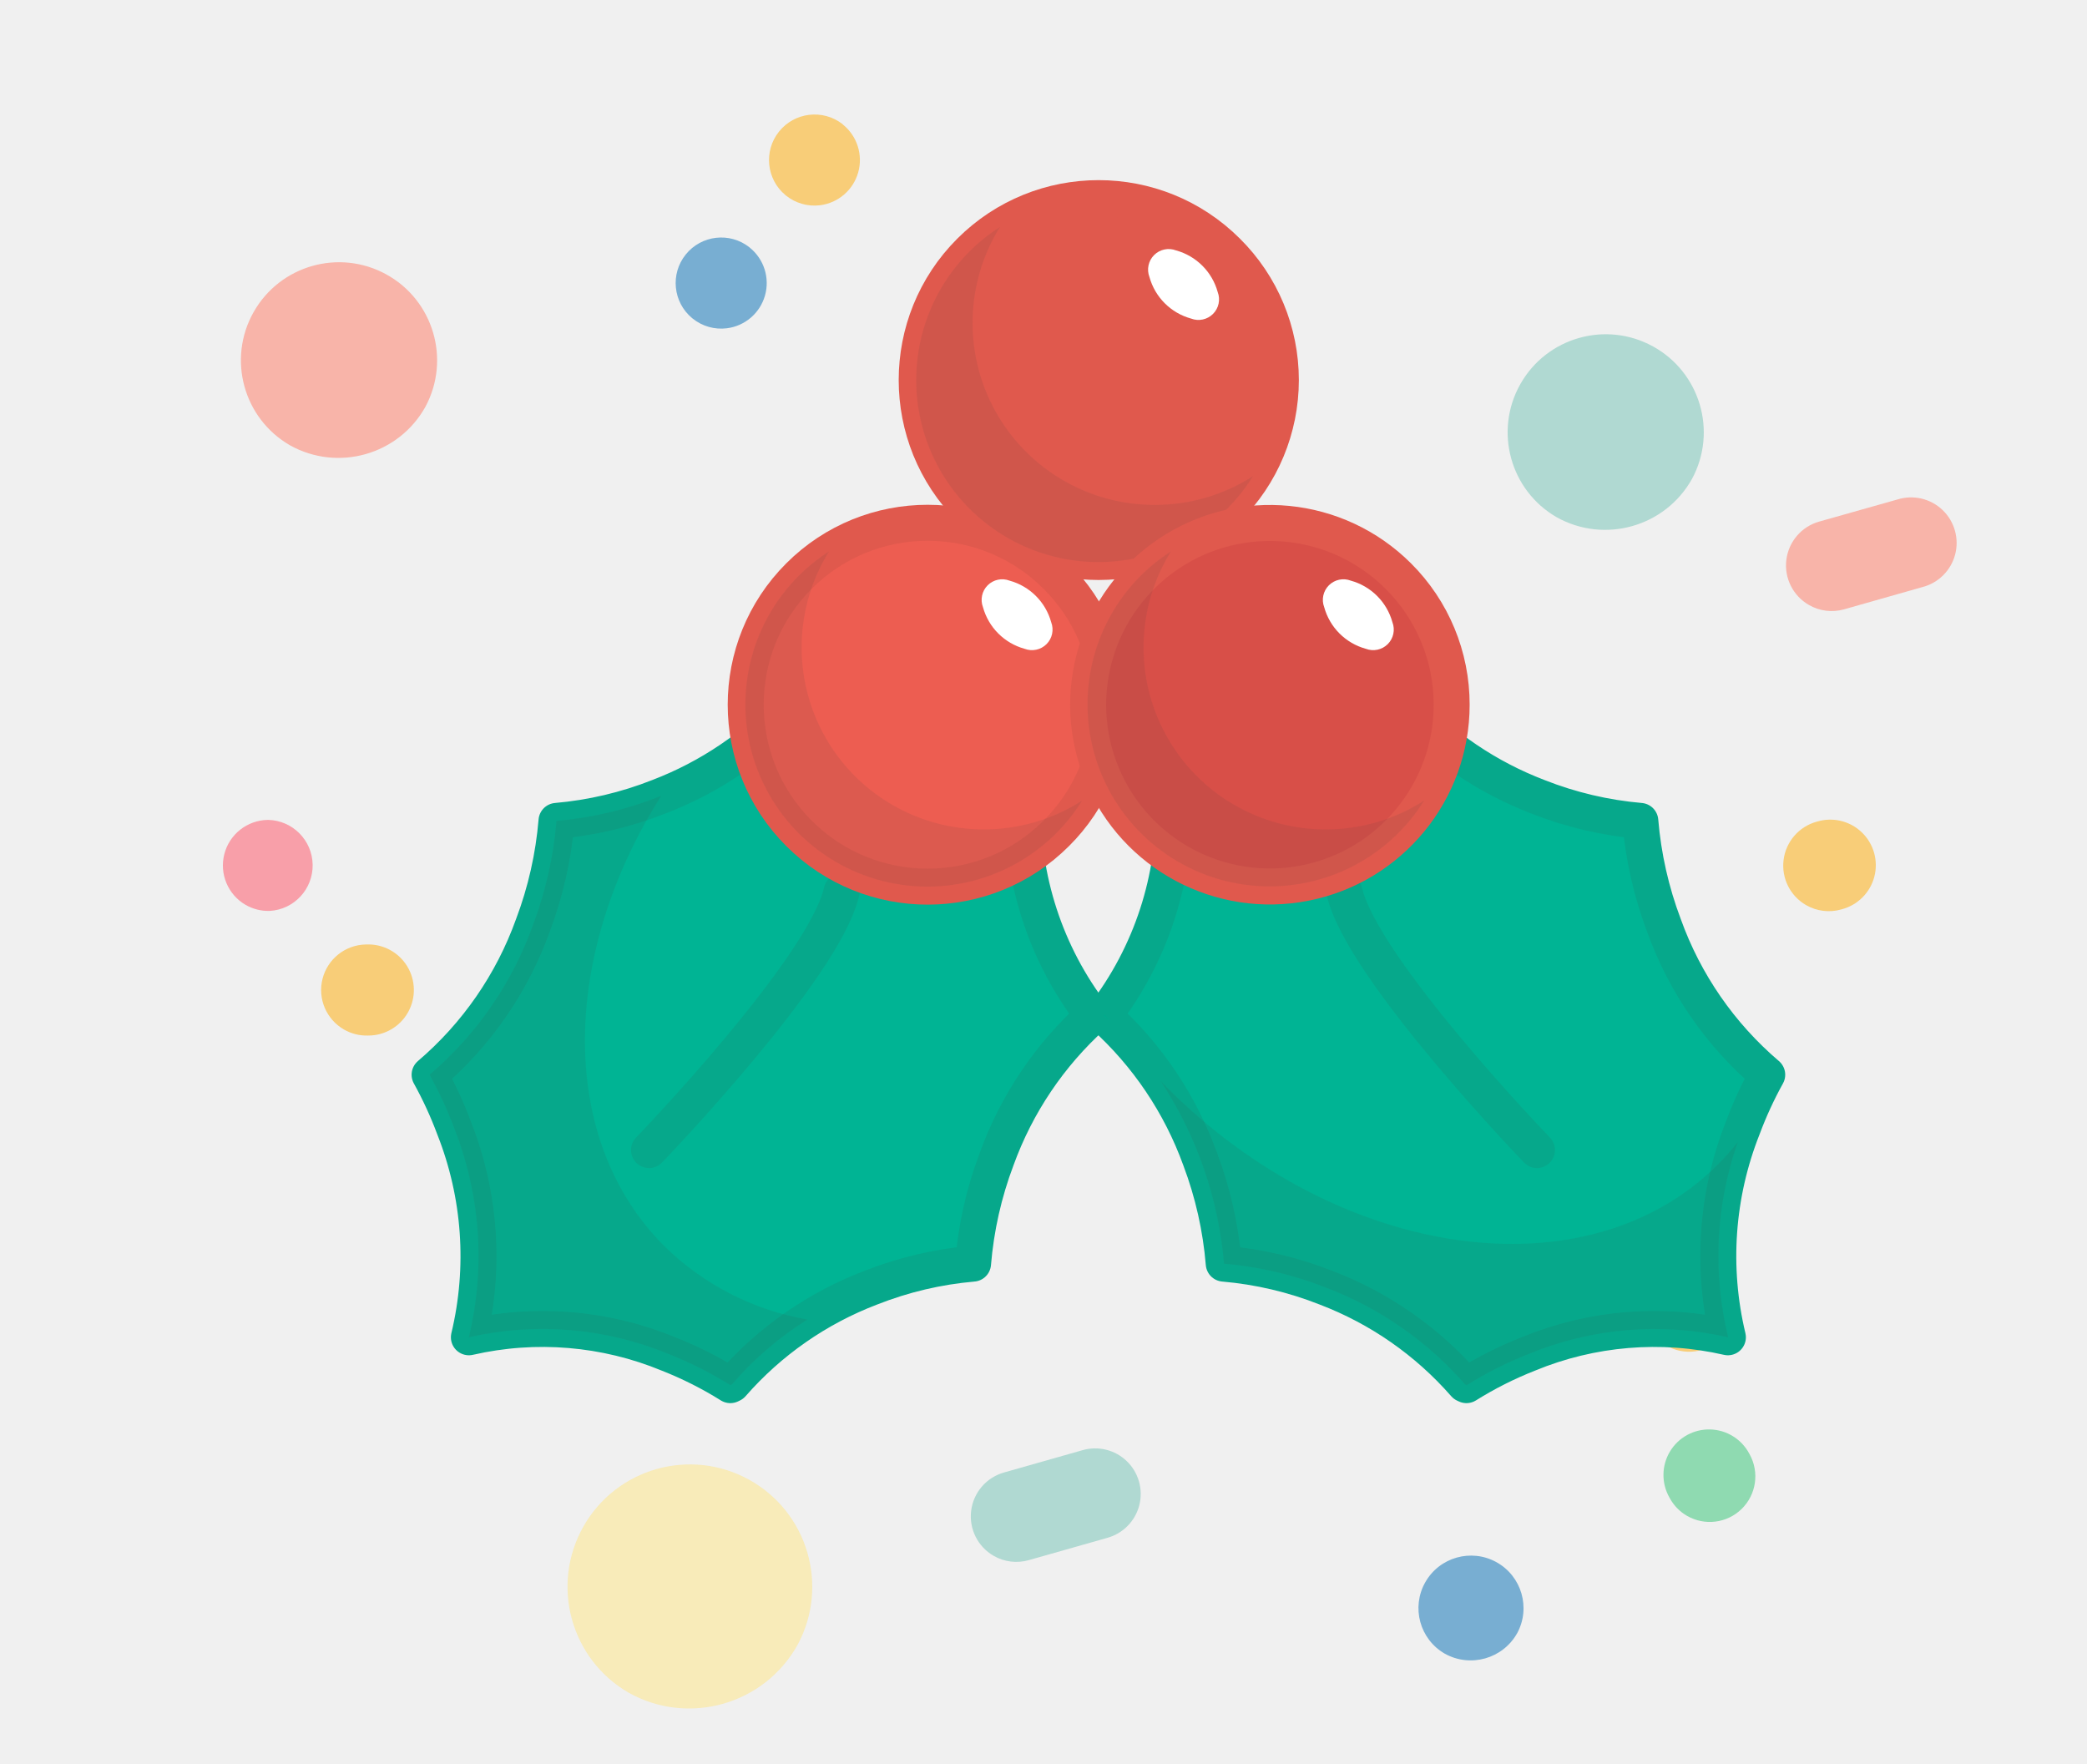
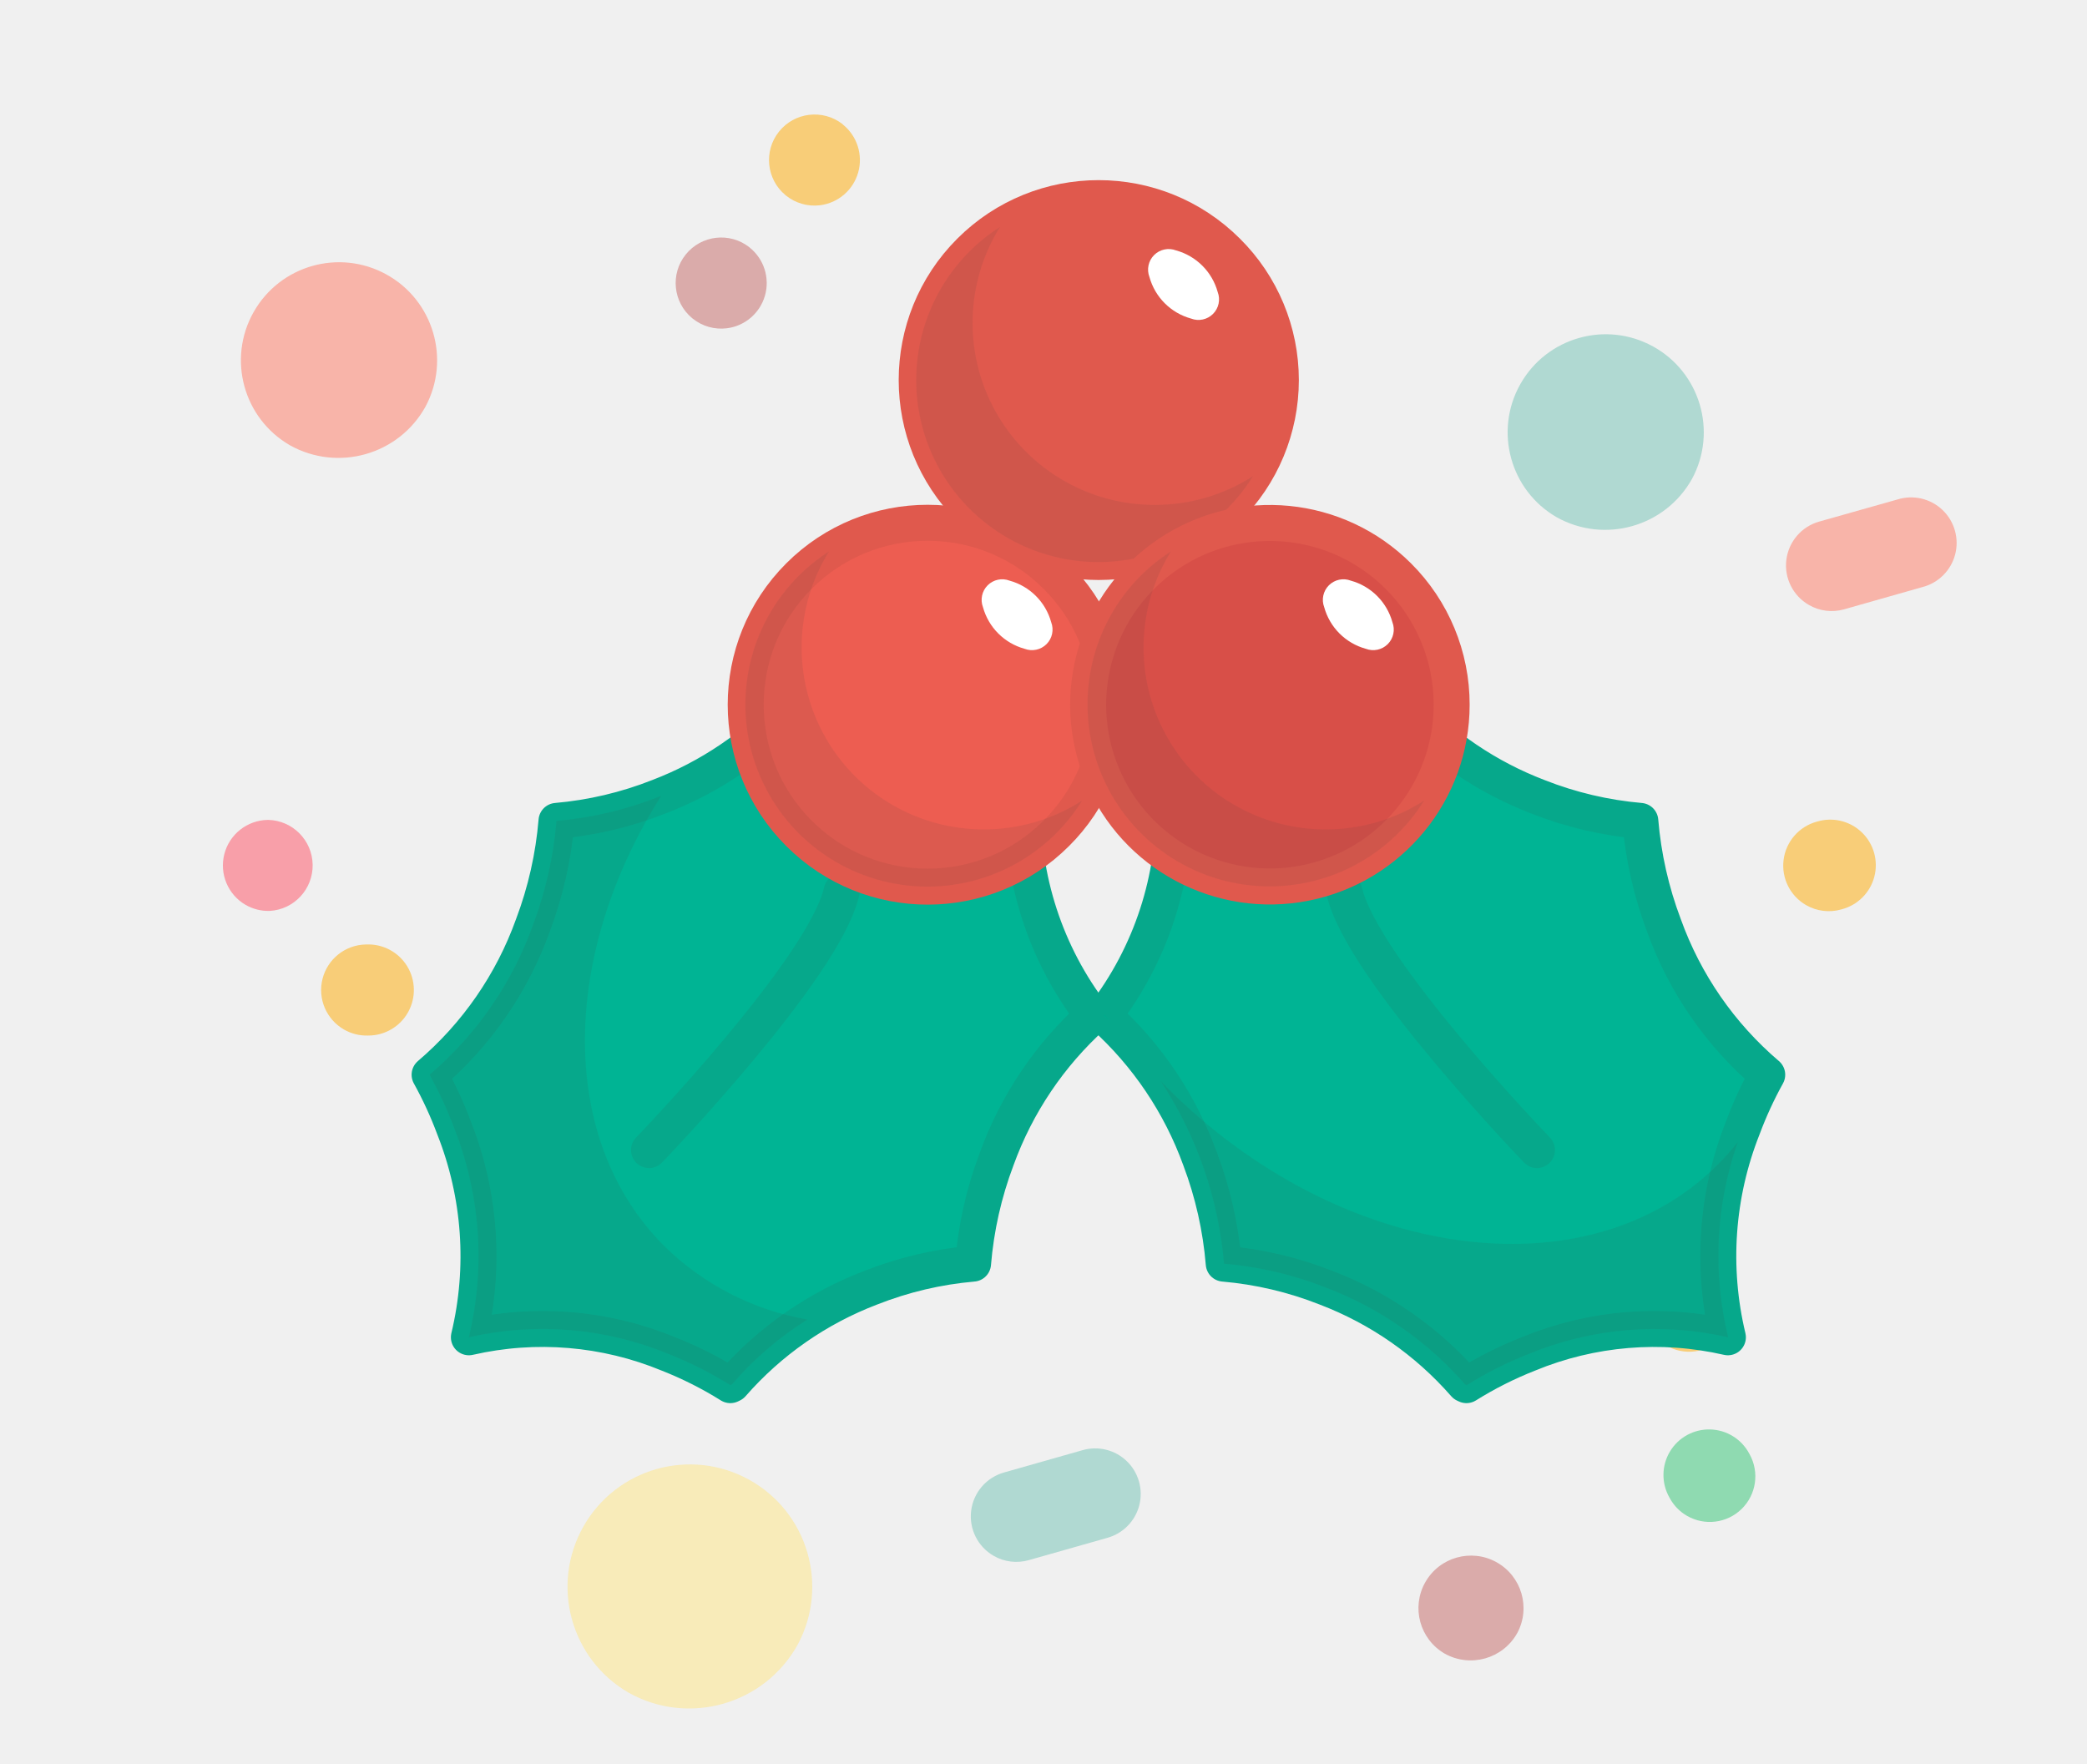
<svg xmlns="http://www.w3.org/2000/svg" width="58" height="49" viewBox="0 0 58 49">
  <defs>
    <clipPath id="clip-path">
      <rect id="Rectangle_7134" data-name="Rectangle 7134" width="58" height="49" transform="translate(30 510)" fill="#fff" stroke="#707070" stroke-width="1" />
    </clipPath>
  </defs>
  <g id="christmas" transform="translate(-30 -510)" clip-path="url(#clip-path)">
    <g id="Group_37840" data-name="Group 37840" transform="translate(0 -1)">
      <g id="Group_30126" data-name="Group 30126" transform="translate(15500.041 1243.952) rotate(30)">
        <g id="Group_30067" data-name="Group 30067" transform="translate(-13753.482 7082)">
          <g id="Group_30062" data-name="Group 30062" transform="translate(0 0)" opacity="0.5">
            <path id="Path_20574" data-name="Path 20574" d="M338.855,139.3a2.726,2.726,0,1,0-2.724,2.806A2.767,2.767,0,0,0,338.855,139.3Zm0,0" transform="translate(-333.406 -117.153)" fill="#ff7861" />
            <path id="Path_20576" data-name="Path 20576" d="M236.047,38.964a3.4,3.4,0,1,0-3.4,3.5A3.449,3.449,0,0,0,236.047,38.964Zm0,0" transform="translate(-204.438 7.804)" fill="#ffe581" />
            <path id="Path_20577" data-name="Path 20577" d="M17.761,437.275a2.725,2.725,0,1,0-2.724,2.807A2.766,2.766,0,0,0,17.761,437.275Zm0,0" transform="translate(19.174 -430.999)" fill="#70c1b3" />
            <path id="Path_20578" data-name="Path 20578" d="M107.827,246.183a1.266,1.266,0,0,1-.906-2.151l.014-.014a1.266,1.266,0,1,1,1.811,1.769l-.013.014A1.264,1.264,0,0,1,107.827,246.183Zm0,0" transform="translate(-62.226 -231.231)" fill="#fa0" />
            <path id="Path_20563" data-name="Path 20563" d="M152.961,138.027a1.266,1.266,0,0,1-.654-2.351l.017-.01a1.266,1.266,0,0,1,1.3,2.17l-.017.01A1.261,1.261,0,0,1,152.961,138.027Zm0,0" transform="translate(-144.915 -101.397)" fill="#ff4e61" />
            <path id="Path_20564" data-name="Path 20564" d="M165.469,159.944a1.266,1.266,0,0,1-.658-2.349l.017-.01a1.266,1.266,0,1,1,1.312,2.165l-.017.01A1.259,1.259,0,0,1,165.469,159.944Zm0,0" transform="translate(-153.327 -121.681)" fill="#fa0" />
            <path id="Path_20548" data-name="Path 20548" d="M6.185,258.725a1.266,1.266,0,0,1-.908-2.147l1.573-1.621a1.266,1.266,0,1,1,1.817,1.763l-1.574,1.621A1.261,1.261,0,0,1,6.185,258.725Zm0,0" transform="translate(28.903 -216.823)" fill="#70c1b3" />
            <path id="Path_20580" data-name="Path 20580" d="M133.83,12.647a1.266,1.266,0,0,1-.908-2.147L134.5,8.879a1.266,1.266,0,1,1,1.816,1.763l-1.573,1.621A1.263,1.263,0,0,1,133.83,12.647Zm0,0" transform="translate(-92.335 -4.958)" fill="#ff7861" />
            <g id="Group_30064" data-name="Group 30064" transform="translate(7.205 12.346) rotate(-37)">
              <path id="Path_20554" data-name="Path 20554" d="M1.28,2.546A1.266,1.266,0,0,0,2.186.4L2.172.381A1.266,1.266,0,0,0,.361,2.15l.013.014A1.264,1.264,0,0,0,1.28,2.546Zm0,0" transform="translate(2.989 0)" fill="#fa0" />
-               <path id="Path_20555" data-name="Path 20555" d="M1.28,2.546A1.266,1.266,0,0,0,2.188.4L2.174.384A1.266,1.266,0,0,0,.358,2.148l.014.014A1.262,1.262,0,0,0,1.28,2.546Zm0,0" transform="translate(0 3.078)" fill="#006cb4" />
+               <path id="Path_20555" data-name="Path 20555" d="M1.28,2.546A1.266,1.266,0,0,0,2.188.4L2.174.384A1.266,1.266,0,0,0,.358,2.148l.014.014A1.262,1.262,0,0,0,1.28,2.546Zm0,0" transform="translate(0 3.078)" fill="#C36564" />
            </g>
-             <path id="Path_20617" data-name="Path 20617" d="M59.273,273.468a1.46,1.46,0,1,0-1.459,1.5A1.481,1.481,0,0,0,59.273,273.468Zm0,0" transform="translate(-10.507 -236.98)" fill="#006cb4" />
+             <path id="Path_20617" data-name="Path 20617" d="M59.273,273.468a1.46,1.46,0,1,0-1.459,1.5A1.481,1.481,0,0,0,59.273,273.468Zm0,0" transform="translate(-10.507 -236.98)" fill="#C36564" />
            <path id="Path_20618" data-name="Path 20618" d="M275.321,138.028a1.261,1.261,0,0,1-.649-.179l-.017-.01a1.266,1.266,0,0,1,1.3-2.173l.017.01a1.266,1.266,0,0,1-.651,2.352Zm0,0" transform="translate(-226.961 -110.532)" fill="#fa0" />
            <path id="Path_20619" data-name="Path 20619" d="M262.814,159.945a1.259,1.259,0,0,1-.652-.182l-.017-.01a1.266,1.266,0,1,1,1.307-2.168l.017.01a1.266,1.266,0,0,1-.655,2.35Zm0,0" transform="translate(-211.592 -128.64)" fill="#2dc471" />
          </g>
        </g>
      </g>
      <g id="Group_37838" data-name="Group 37838" transform="translate(-44.01 -145.769)">
        <path id="Path_23680" data-name="Path 23680" d="M275.748,236.421a9.675,9.675,0,0,0-.413,5.818,9.164,9.164,0,0,0-5.549.464,10.478,10.478,0,0,0-1.717.866l-.048-.023a9.707,9.707,0,0,0-3.853-2.684,10.114,10.114,0,0,0-2.844-.67,10.728,10.728,0,0,0-.655-2.906,9.908,9.908,0,0,0-2.68-3.983,9.384,9.384,0,0,0,1.946-5.966c0-.221-.011-.437-.023-.654.211.013.424.023.64.024a8.948,8.948,0,0,0,5.823-1.974,9.8,9.8,0,0,0,3.682,2.486,10.115,10.115,0,0,0,2.844.67,10.73,10.73,0,0,0,.655,2.9,9.815,9.815,0,0,0,2.872,4.154A10.939,10.939,0,0,0,275.748,236.421Z" transform="translate(-153.305 451.693)" fill="#00b494" stroke="#06a88b" stroke-linejoin="round" stroke-width="1" />
        <g id="Group_37835" data-name="Group 37835" transform="translate(106.263 686.818)" opacity="0.1">
          <path id="Path_23681" data-name="Path 23681" d="M295.1,365.126a7.137,7.137,0,0,1-.552.621c-3.637,3.632-10.49,2.678-15.3-2.13-.061-.061-.121-.123-.181-.184a10.877,10.877,0,0,1,1.757,5.068,10.115,10.115,0,0,1,2.844.67,9.707,9.707,0,0,1,3.853,2.684l.048.023a10.481,10.481,0,0,1,1.717-.866,9.165,9.165,0,0,1,5.549-.464A9.549,9.549,0,0,1,295.1,365.126Z" transform="translate(-279.06 -363.433)" fill="#414042" />
        </g>
        <path id="Path_23691" data-name="Path 23691" d="M4316.575,3401.344s-4.876-5.054-5.353-7.189" transform="translate(-4199.851 -2712.615)" fill="none" stroke="#06a88b" stroke-linecap="round" stroke-width="1" />
        <path id="Path_23675" data-name="Path 23675" d="M8.588,236.422A9.676,9.676,0,0,1,9,242.24a9.164,9.164,0,0,1,5.549.464,10.468,10.468,0,0,1,1.717.866l.048-.023a9.709,9.709,0,0,1,3.853-2.684,10.115,10.115,0,0,1,2.844-.67,10.726,10.726,0,0,1,.655-2.905,9.907,9.907,0,0,1,2.68-3.983,9.384,9.384,0,0,1-1.946-5.967c0-.221.011-.437.023-.654-.211.013-.423.023-.64.024a8.948,8.948,0,0,1-5.823-1.974,9.8,9.8,0,0,1-3.682,2.486,10.115,10.115,0,0,1-2.843.67,10.729,10.729,0,0,1-.655,2.9,9.814,9.814,0,0,1-2.872,4.154A10.9,10.9,0,0,1,8.588,236.422Z" transform="translate(78.041 451.692)" fill="#00b494" stroke="#06a88b" stroke-linejoin="round" stroke-width="1" />
        <path id="Path_23690" data-name="Path 23690" d="M4311.223,3401.344s4.876-5.054,5.353-7.189" transform="translate(-4219.176 -2712.615)" fill="none" stroke="#06a88b" stroke-linecap="round" stroke-width="1" />
        <path id="Path_23674" data-name="Path 23674" d="M197.088,37.335a5.056,5.056,0,1,0,0,7.15A5.035,5.035,0,0,0,197.088,37.335Z" transform="translate(-88.971 626.421)" fill="#e0594d" stroke="#e0594d" stroke-linejoin="round" stroke-width="1" />
        <path id="Path_23676" data-name="Path 23676" d="M133.676,157.7a5.056,5.056,0,1,0,0,7.15A5.035,5.035,0,0,0,133.676,157.7Z" transform="translate(-30.311 515.078)" fill="#ed5d51" stroke="#e0594d" stroke-linejoin="round" stroke-width="1" />
        <g id="Group_37832" data-name="Group 37832" transform="translate(99.474 663.075)" opacity="0.1">
          <path id="Path_23677" data-name="Path 23677" d="M195.073,54.257a5.056,5.056,0,0,1-4.3-7.725,5.054,5.054,0,0,0-.847,7.831,5.063,5.063,0,0,0,7.88-.906A5.033,5.033,0,0,1,195.073,54.257Z" transform="translate(-188.446 -46.532)" fill="#414042" />
        </g>
        <g id="Group_37833" data-name="Group 37833" transform="translate(94.723 672.093)" opacity="0.1">
          <path id="Path_23678" data-name="Path 23678" d="M131.662,174.618a5.056,5.056,0,0,1-4.3-7.725,5.11,5.11,0,0,0-.847.681,5.06,5.06,0,1,0,7.88,6.244A5.034,5.034,0,0,1,131.662,174.618Z" transform="translate(-125.035 -166.893)" fill="#414042" />
        </g>
        <g id="Group_37834" data-name="Group 37834" transform="translate(85.948 678.884)" opacity="0.1">
          <path id="Path_23679" data-name="Path 23679" d="M14.435,270.054c-2.982-2.977-2.876-8.113-.088-12.516l-.069.028a10.113,10.113,0,0,1-2.843.67,10.729,10.729,0,0,1-.655,2.9,9.814,9.814,0,0,1-2.872,4.154,10.935,10.935,0,0,1,.681,1.473A9.676,9.676,0,0,1,9,272.586a9.164,9.164,0,0,1,5.549.464,10.463,10.463,0,0,1,1.717.866l.048-.023a9.214,9.214,0,0,1,2.093-1.8A7.516,7.516,0,0,1,14.435,270.054Z" transform="translate(-7.908 -257.538)" fill="#414042" />
        </g>
        <path id="Path_23682" data-name="Path 23682" d="M258.02,338.68l-.028.034c.051.044.1.09.151.137C258.1,338.794,258.061,338.737,258.02,338.68Z" transform="translate(-153.307 346.283)" fill="#00ab8c" />
        <path id="Path_23683" data-name="Path 23683" d="M260.5,157.7a5.051,5.051,0,1,0,1.483,3.575A5.035,5.035,0,0,0,260.5,157.7Z" transform="translate(-147.63 515.078)" fill="#d84f48" stroke="#e0594d" stroke-linejoin="round" stroke-width="1" />
        <g id="Group_37836" data-name="Group 37836" transform="translate(104.225 672.093)" opacity="0.1">
          <path id="Path_23684" data-name="Path 23684" d="M258.482,174.618a5.056,5.056,0,0,1-4.3-7.725,5.116,5.116,0,0,0-.847.681,5.06,5.06,0,1,0,7.883,6.243A5.034,5.034,0,0,1,258.482,174.618Z" transform="translate(-251.855 -166.893)" fill="#414042" />
        </g>
        <g id="Group_37837" data-name="Group 37837" transform="translate(101.304 663.705)">
          <path id="Path_23685" data-name="Path 23685" d="M275.4,54.967a.572.572,0,0,0-.74.738,1.656,1.656,0,0,0,1.157,1.156.572.572,0,0,0,.74-.738A1.656,1.656,0,0,0,275.4,54.967Z" transform="translate(-270.01 -54.944)" fill="#fff" />
          <path id="Path_23686" data-name="Path 23686" d="M340.209,177.4a.572.572,0,0,0-.739.738,1.655,1.655,0,0,0,1.157,1.156.572.572,0,0,0,.739-.738A1.656,1.656,0,0,0,340.209,177.4Z" transform="translate(-329.963 -168.2)" fill="#fff" />
          <path id="Path_23687" data-name="Path 23687" d="M213.63,177.4a.572.572,0,0,0-.739.738,1.655,1.655,0,0,0,1.157,1.156.572.572,0,0,0,.739-.738A1.656,1.656,0,0,0,213.63,177.4Z" transform="translate(-212.867 -168.2)" fill="#fff" />
        </g>
      </g>
    </g>
  </g>
</svg>
